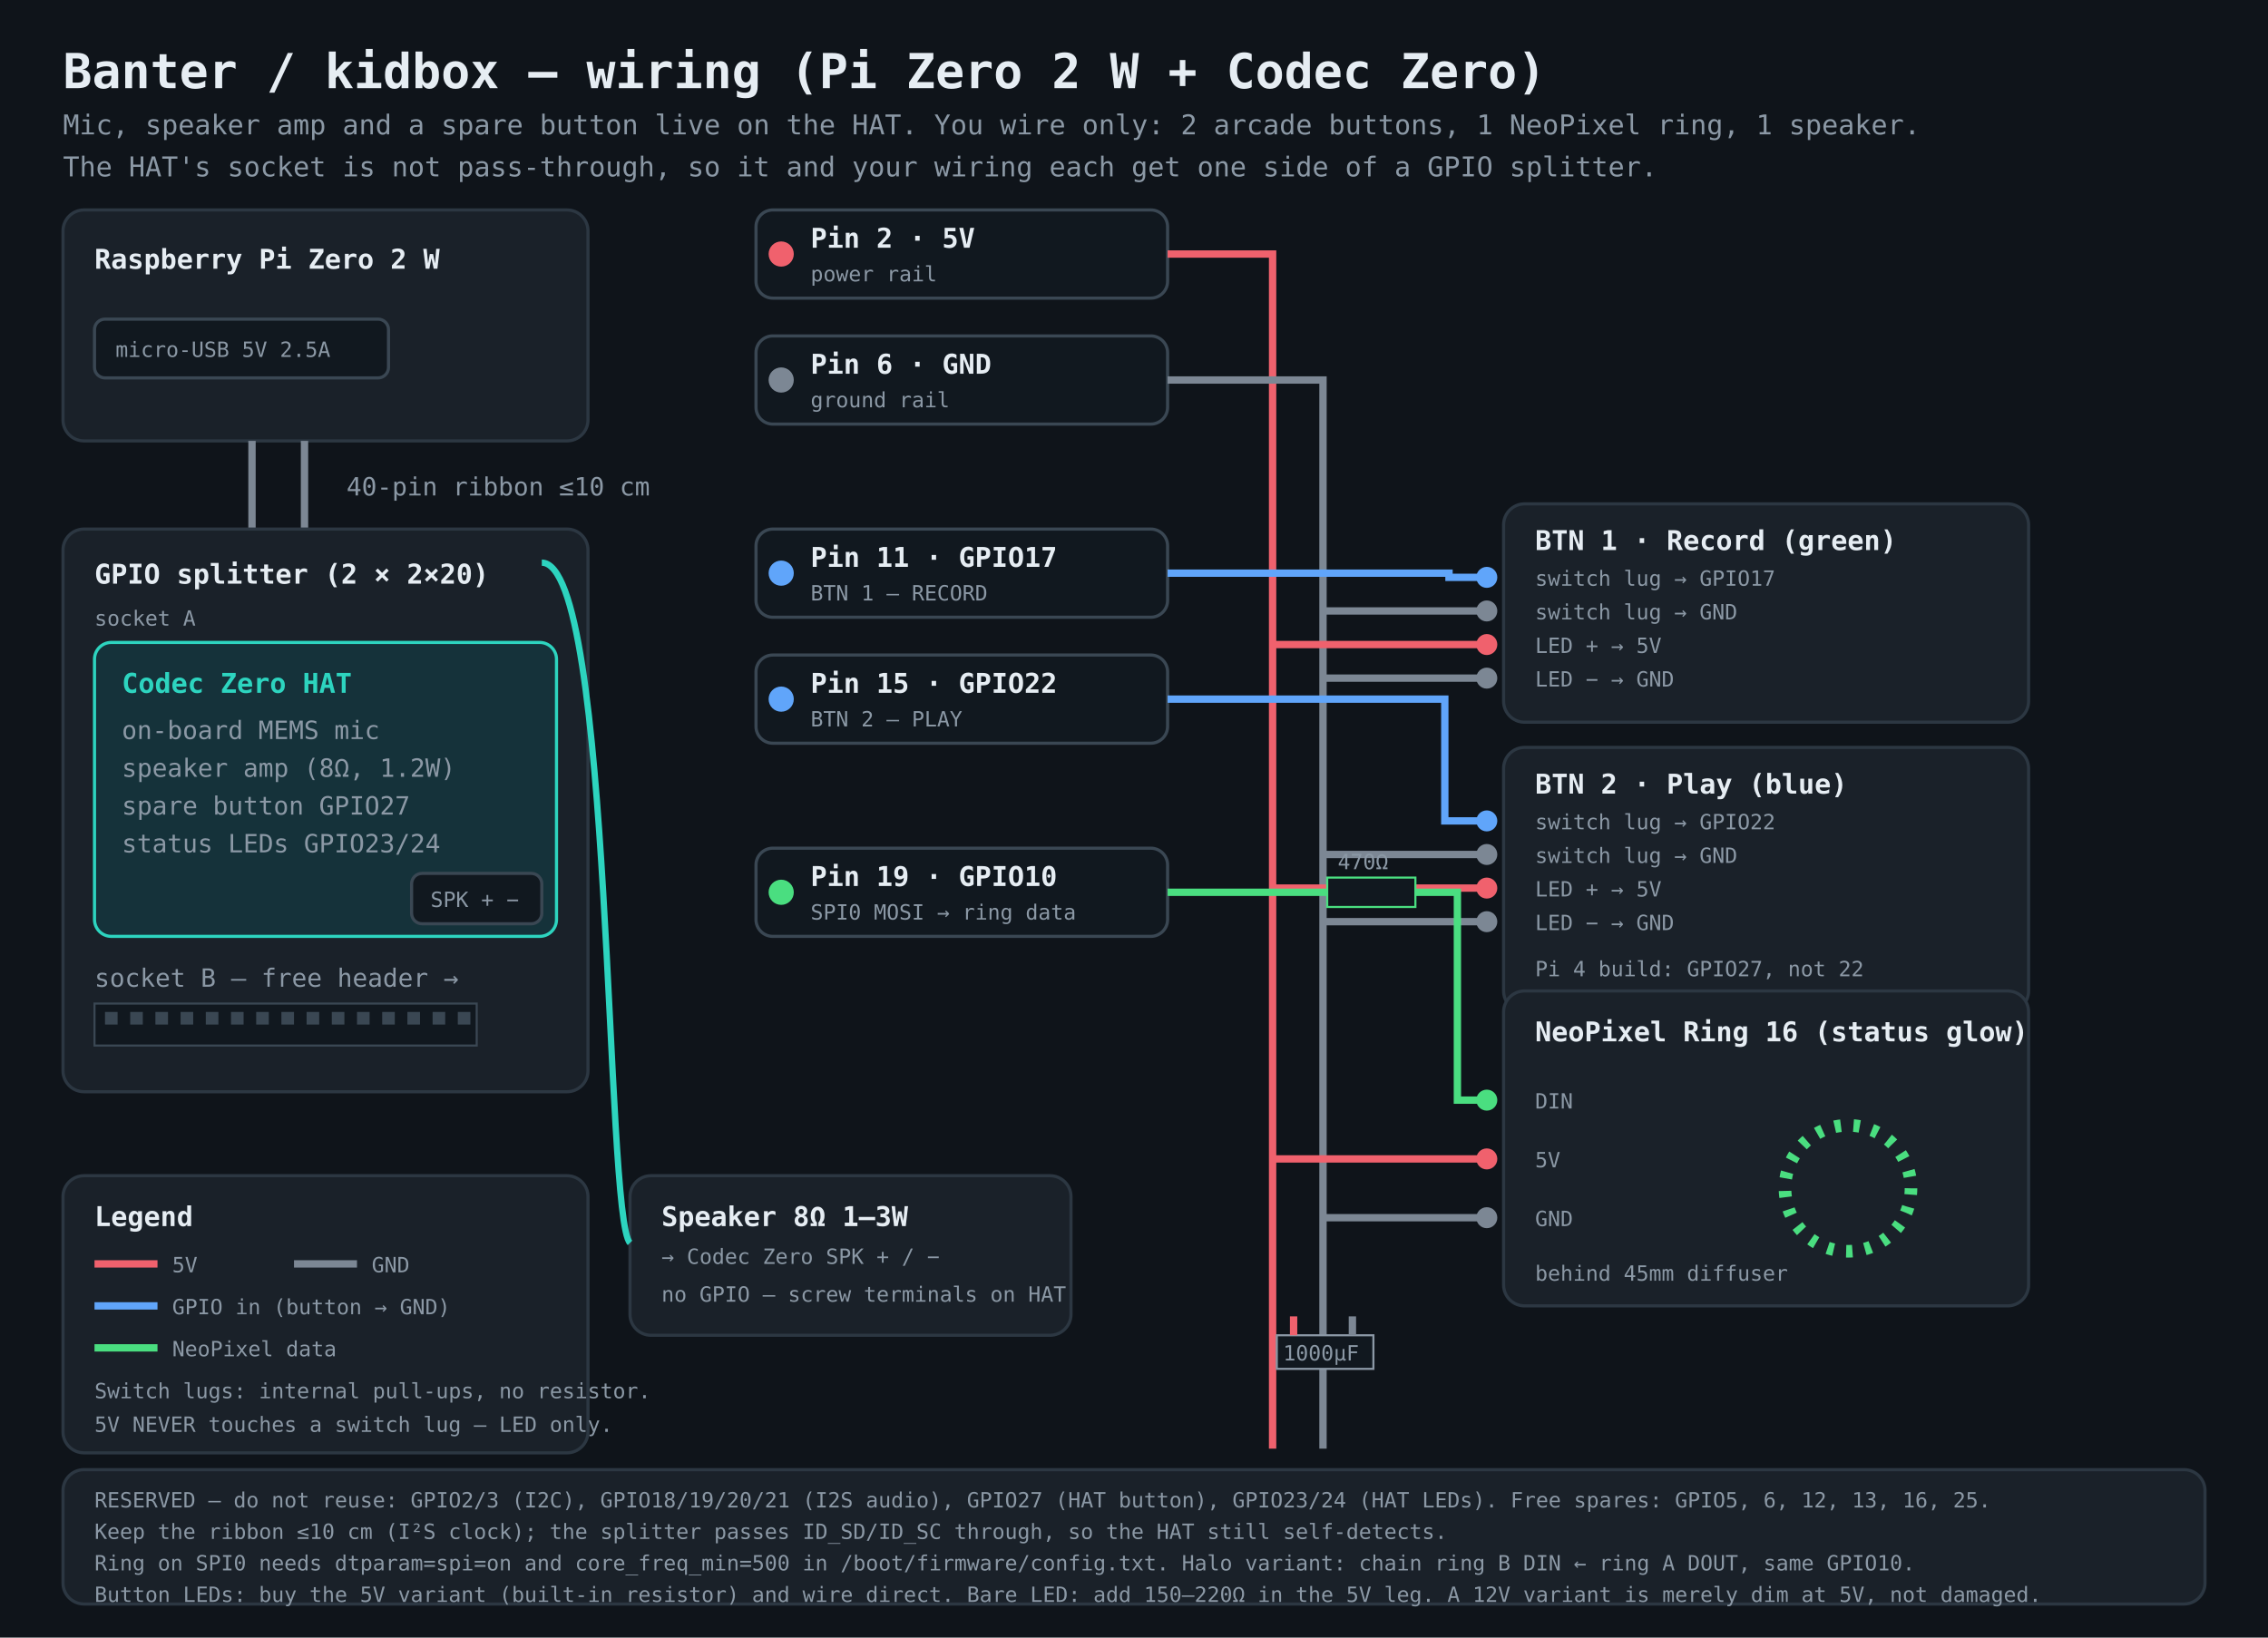
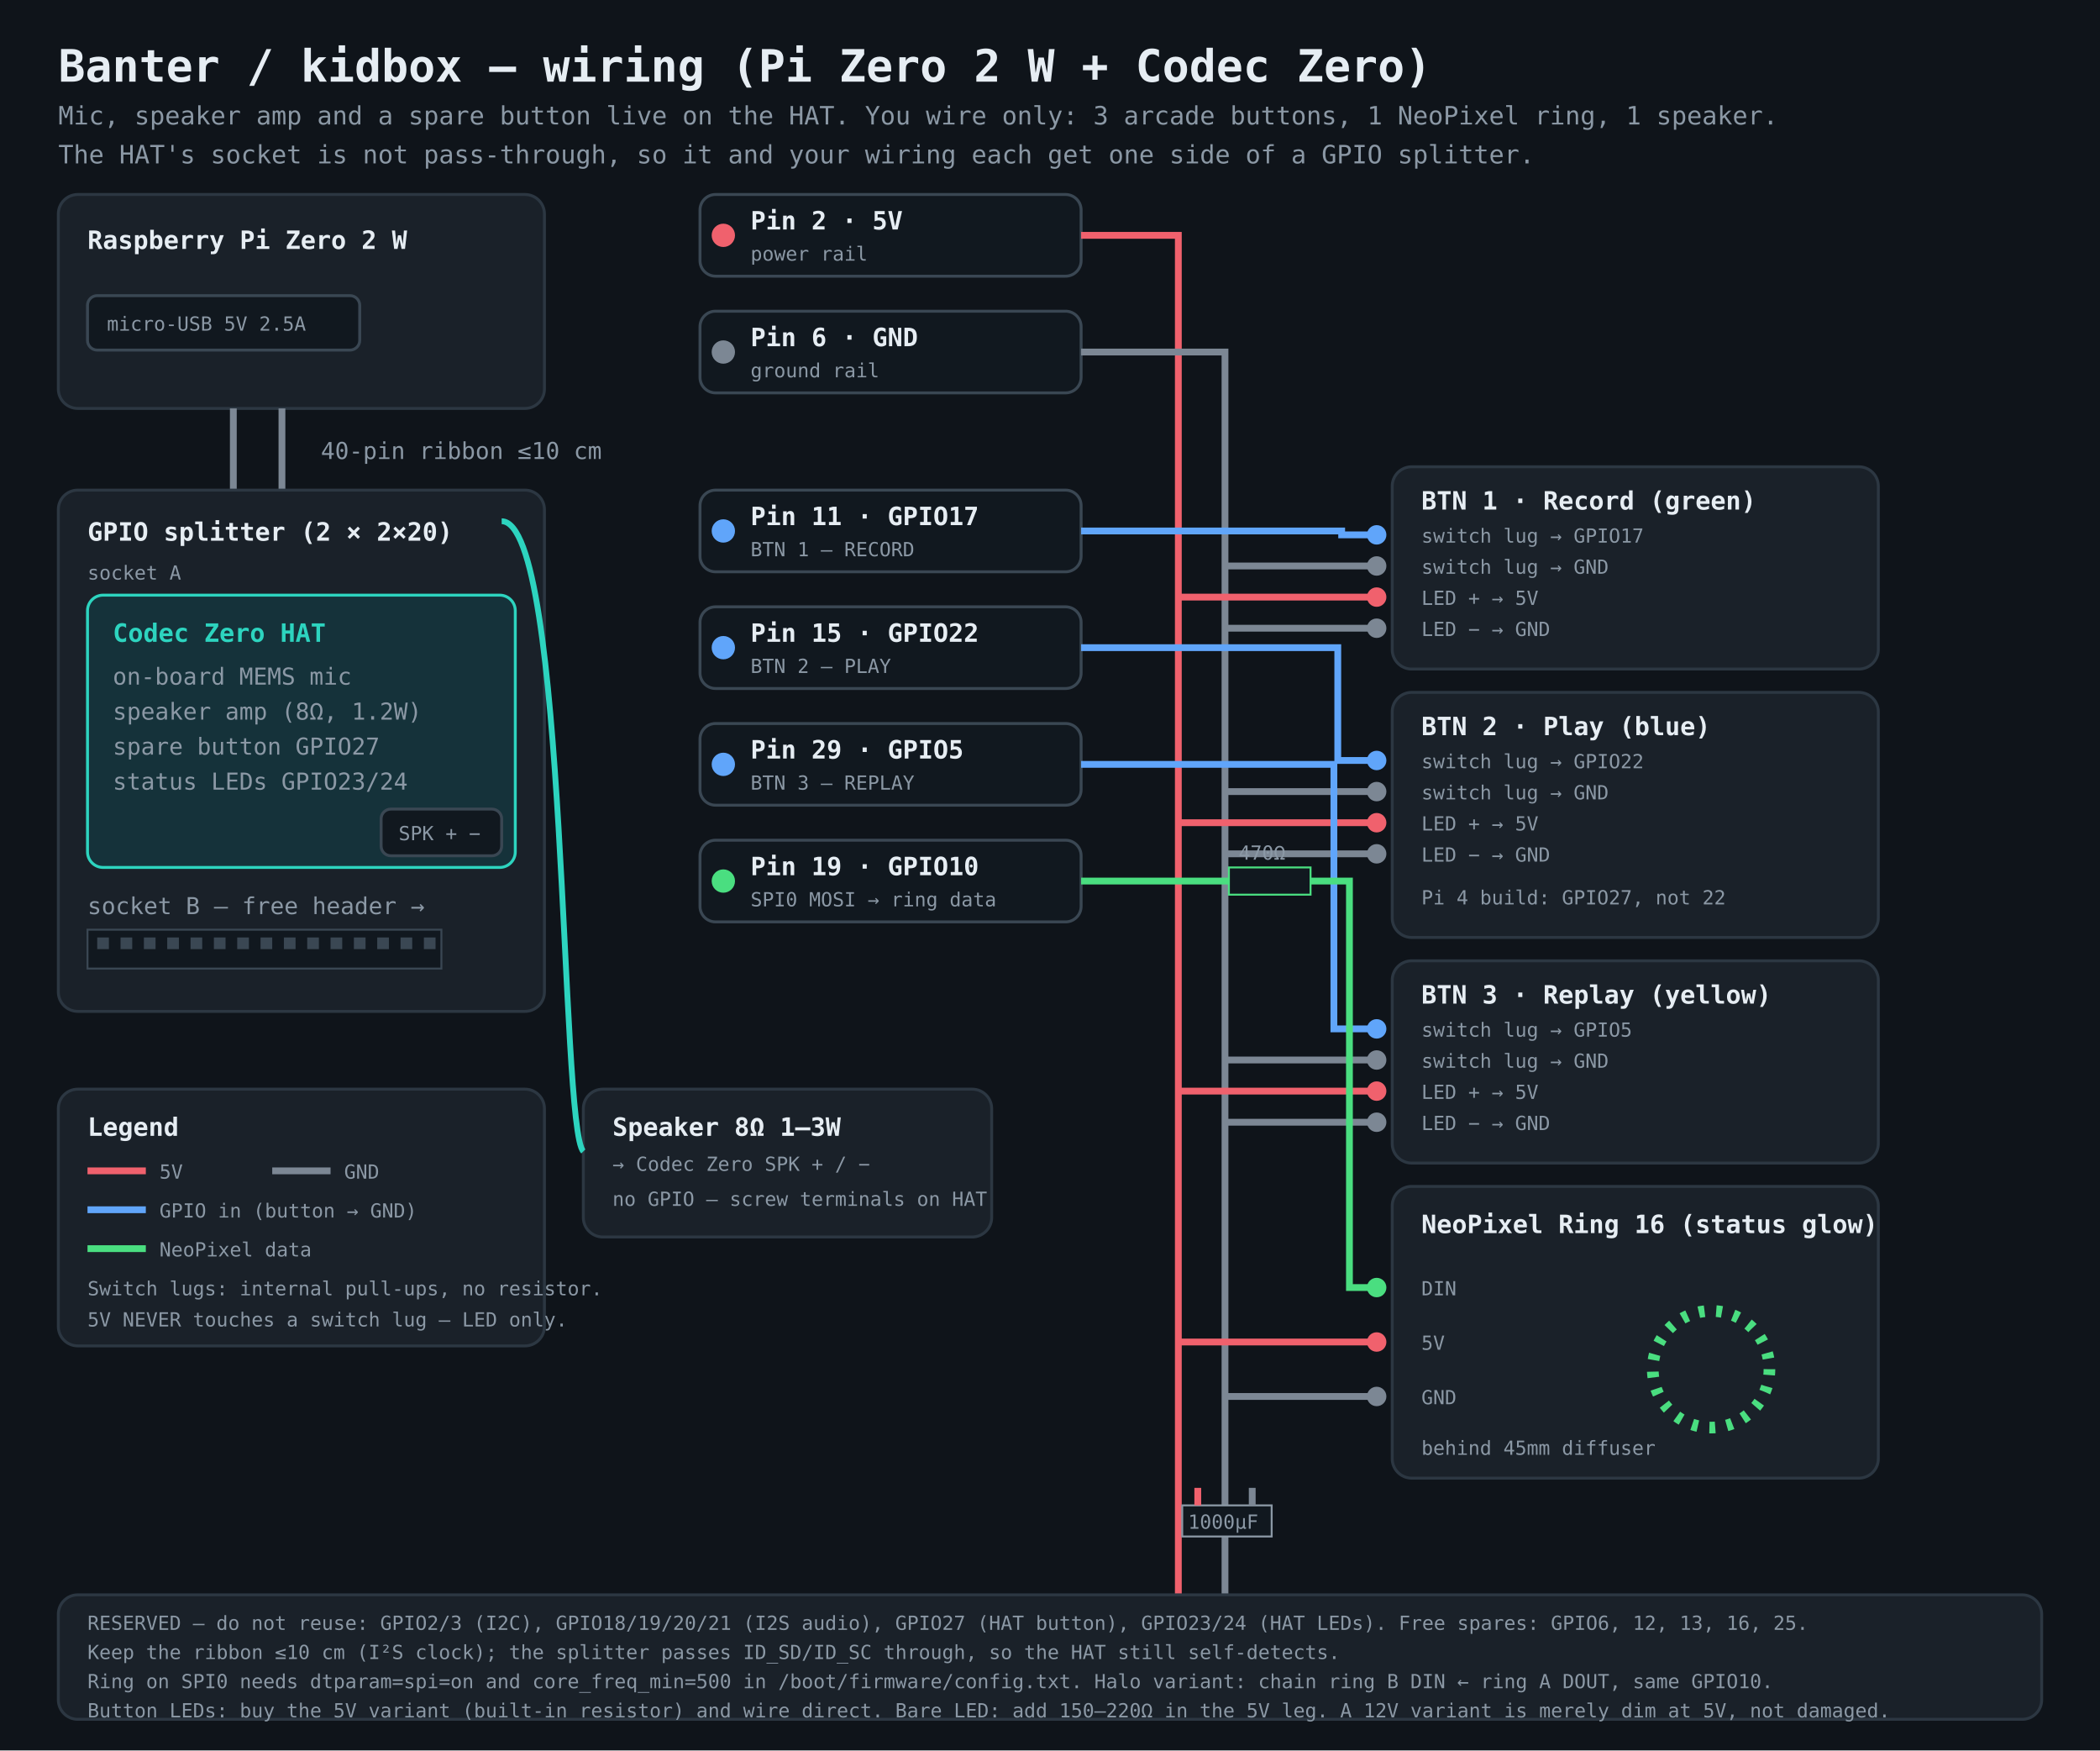
- <svg xmlns="http://www.w3.org/2000/svg" viewBox="0 0 1080 780" font-family="ui-monospace, 'JetBrains Mono', Menlo, monospace">
+ <svg xmlns="http://www.w3.org/2000/svg" viewBox="0 0 1080 900" font-family="ui-monospace, 'JetBrains Mono', Menlo, monospace">
  <style>
    .bg{fill:#0f141a}
    .panel{fill:#1a2129;stroke:#2c3742;stroke-width:1.5}
    .hat{fill:#15323a;stroke:#2dd4bf;stroke-width:1.5}
    .pin{fill:#11181f;stroke:#3a4753;stroke-width:1.5}
    .title{fill:#e6edf3;font-size:23px;font-weight:700}
    .sub{fill:#8b98a5;font-size:13px}
    .lbls{fill:#e6edf3;font-size:13px;font-weight:700}
    .mut{fill:#8b98a5;font-size:12px}
    .tiny{fill:#8b98a5;font-size:10px}
    .teal{fill:#2dd4bf;font-size:13px;font-weight:700}
    .w5{stroke:#f0616d;stroke-width:3.5;fill:none}
    .wg{stroke:#7c8794;stroke-width:3.5;fill:none}
    .wd{stroke:#4ade80;stroke-width:3.5;fill:none}
    .wb{stroke:#60a5fa;stroke-width:3.5;fill:none}
    .dot5{fill:#f0616d}.dotg{fill:#7c8794}.dotd{fill:#4ade80}.dotb{fill:#60a5fa}
  </style>
-   <rect class="bg" x="0" y="0" width="1080" height="780" />
+   <rect class="bg" x="0" y="0" width="1080" height="900" />
  <text class="title" x="30" y="42">Banter / kidbox — wiring (Pi Zero 2 W + Codec Zero)</text>
-   <text class="sub" x="30" y="64">Mic, speaker amp and a spare button live on the HAT. You wire only: 2 arcade buttons, 1 NeoPixel ring, 1 speaker.</text>
+   <text class="sub" x="30" y="64">Mic, speaker amp and a spare button live on the HAT. You wire only: 3 arcade buttons, 1 NeoPixel ring, 1 speaker.</text>
  <text class="sub" x="30" y="84">The HAT's socket is not pass-through, so it and your wiring each get one side of a GPIO splitter.</text>
  <rect class="panel" x="30" y="100" width="250" height="110" rx="10" />
  <text class="lbls" x="45" y="128">Raspberry Pi Zero 2 W</text>
  <rect class="pin" x="45" y="152" width="140" height="28" rx="5" />
  <text class="tiny" x="55" y="170">micro-USB  5V 2.5A</text>
  <line x1="120" y1="210" x2="120" y2="252" class="wg" />
  <line x1="145" y1="210" x2="145" y2="252" class="wg" />
  <text class="mut" x="165" y="236">40-pin ribbon  ≤10 cm</text>
  <rect class="panel" x="30" y="252" width="250" height="268" rx="10" />
  <text class="lbls" x="45" y="278">GPIO splitter  (2 × 2×20)</text>
  <text class="tiny" x="45" y="298">socket A</text>
  <rect class="hat" x="45" y="306" width="220" height="140" rx="8" />
  <text class="teal" x="58" y="330">Codec Zero HAT</text>
  <text class="mut" x="58" y="352">on-board MEMS mic</text>
  <text class="mut" x="58" y="370">speaker amp (8Ω, 1.2W)</text>
  <text class="mut" x="58" y="388">spare button  GPIO27</text>
  <text class="mut" x="58" y="406">status LEDs  GPIO23/24</text>
  <rect class="pin" x="196" y="416" width="62" height="24" rx="5" />
  <text class="tiny" x="205" y="432">SPK + −</text>
  <text class="mut" x="45" y="470">socket B — free header →</text>
  <rect x="45" y="478" width="182" height="20" fill="#11181f" stroke="#3a4753" />
  <g fill="#3a4753">
    <rect x="50" y="482" width="6" height="6" />
    <rect x="62" y="482" width="6" height="6" />
    <rect x="74" y="482" width="6" height="6" />
    <rect x="86" y="482" width="6" height="6" />
    <rect x="98" y="482" width="6" height="6" />
    <rect x="110" y="482" width="6" height="6" />
    <rect x="122" y="482" width="6" height="6" />
    <rect x="134" y="482" width="6" height="6" />
    <rect x="146" y="482" width="6" height="6" />
    <rect x="158" y="482" width="6" height="6" />
    <rect x="170" y="482" width="6" height="6" />
    <rect x="182" y="482" width="6" height="6" />
    <rect x="194" y="482" width="6" height="6" />
    <rect x="206" y="482" width="6" height="6" />
    <rect x="218" y="482" width="6" height="6" />
  </g>
  <rect class="pin" x="360" y="100" width="196" height="42" rx="8" />
  <circle class="dot5" cx="372" cy="121" r="6" />
  <text class="lbls" x="386" y="118">Pin 2 · 5V</text>
  <text class="tiny" x="386" y="134">power rail</text>
  <rect class="pin" x="360" y="160" width="196" height="42" rx="8" />
  <circle class="dotg" cx="372" cy="181" r="6" />
  <text class="lbls" x="386" y="178">Pin 6 · GND</text>
  <text class="tiny" x="386" y="194">ground rail</text>
  <rect class="pin" x="360" y="252" width="196" height="42" rx="8" />
  <circle class="dotb" cx="372" cy="273" r="6" />
  <text class="lbls" x="386" y="270">Pin 11 · GPIO17</text>
  <text class="tiny" x="386" y="286">BTN 1 — RECORD</text>
  <rect class="pin" x="360" y="312" width="196" height="42" rx="8" />
  <circle class="dotb" cx="372" cy="333" r="6" />
  <text class="lbls" x="386" y="330">Pin 15 · GPIO22</text>
  <text class="tiny" x="386" y="346">BTN 2 — PLAY</text>
-   <rect class="pin" x="360" y="404" width="196" height="42" rx="8" />
-   <circle class="dotd" cx="372" cy="425" r="6" />
-   <text class="lbls" x="386" y="422">Pin 19 · GPIO10</text>
-   <text class="tiny" x="386" y="438">SPI0 MOSI → ring data</text>
-   <path class="w5" d="M556 121 H606 V690" />
-   <path class="wg" d="M556 181 H630 V690" />
-   <text class="tiny" x="592" y="708">5V</text>
-   <text class="tiny" x="618" y="708">GND</text>
+   <rect class="pin" x="360" y="372" width="196" height="42" rx="8" />
+   <circle class="dotb" cx="372" cy="393" r="6" />
+   <text class="lbls" x="386" y="390">Pin 29 · GPIO5</text>
+   <text class="tiny" x="386" y="406">BTN 3 — REPLAY</text>
+   <rect class="pin" x="360" y="432" width="196" height="42" rx="8" />
+   <circle class="dotd" cx="372" cy="453" r="6" />
+   <text class="lbls" x="386" y="450">Pin 19 · GPIO10</text>
+   <text class="tiny" x="386" y="466">SPI0 MOSI → ring data</text>
+   <path class="w5" d="M556 121 H606 V830" />
+   <path class="wg" d="M556 181 H630 V830" />
+   <text class="tiny" x="592" y="848">5V</text>
+   <text class="tiny" x="618" y="848">GND</text>
  <rect class="panel" x="716" y="240" width="250" height="104" rx="10" />
  <text class="lbls" x="731" y="262">BTN 1 · Record (green)</text>
  <text class="tiny" x="731" y="279">switch lug → GPIO17</text>
  <text class="tiny" x="731" y="295">switch lug → GND</text>
  <text class="tiny" x="731" y="311">LED + → 5V</text>
  <text class="tiny" x="731" y="327">LED − → GND</text>
  <circle class="dotb" cx="708" cy="275" r="5" />
  <circle class="dotg" cx="708" cy="291" r="5" />
  <circle class="dot5" cx="708" cy="307" r="5" />
  <circle class="dotg" cx="708" cy="323" r="5" />
  <path class="wb" d="M556 273 H690 V275 H708" />
  <path class="wg" d="M630 291 H708" />
  <path class="w5" d="M606 307 H708" />
  <path class="wg" d="M630 323 H708" />
  <rect class="panel" x="716" y="356" width="250" height="126" rx="10" />
  <text class="lbls" x="731" y="378">BTN 2 · Play (blue)</text>
  <text class="tiny" x="731" y="395">switch lug → GPIO22</text>
  <text class="tiny" x="731" y="411">switch lug → GND</text>
  <text class="tiny" x="731" y="427">LED + → 5V</text>
  <text class="tiny" x="731" y="443">LED − → GND</text>
  <text class="tiny" x="731" y="465">Pi 4 build: GPIO27, not 22</text>
  <circle class="dotb" cx="708" cy="391" r="5" />
  <circle class="dotg" cx="708" cy="407" r="5" />
  <circle class="dot5" cx="708" cy="423" r="5" />
  <circle class="dotg" cx="708" cy="439" r="5" />
  <path class="wb" d="M556 333 H688 V391 H708" />
  <path class="wg" d="M630 407 H708" />
  <path class="w5" d="M606 423 H708" />
  <path class="wg" d="M630 439 H708" />
-   <rect class="panel" x="716" y="472" width="250" height="150" rx="10" />
-   <text class="lbls" x="731" y="496">NeoPixel Ring 16 (status glow)</text>
-   <circle cx="880" cy="566" r="30" fill="none" stroke="#4ade80" stroke-width="6" stroke-dasharray="3 6" />
-   <text class="tiny" x="731" y="528">DIN</text>
-   <text class="tiny" x="731" y="556">5V</text>
-   <text class="tiny" x="731" y="584">GND</text>
-   <text class="tiny" x="731" y="610">behind 45mm diffuser</text>
-   <circle class="dotd" cx="708" cy="524" r="5" />
-   <circle class="dot5" cx="708" cy="552" r="5" />
-   <circle class="dotg" cx="708" cy="580" r="5" />
-   <path class="wd" d="M556 425 H632" />
-   <rect x="632" y="418" width="42" height="14" fill="#11181f" stroke="#4ade80" />
-   <text class="tiny" x="637" y="414">470Ω</text>
-   <path class="wd" d="M674 425 H694 V524 H708" />
-   <path class="w5" d="M606 552 H708" />
-   <path class="wg" d="M630 580 H708" />
-   <rect x="608" y="636" width="46" height="16" fill="#11181f" stroke="#8b98a5" />
-   <text class="tiny" x="611" y="648">1000µF</text>
-   <path class="w5" d="M616 636 V627" />
-   <path class="wg" d="M644 636 V627" />
+   <rect class="panel" x="716" y="494" width="250" height="104" rx="10" />
+   <text class="lbls" x="731" y="516">BTN 3 · Replay (yellow)</text>
+   <text class="tiny" x="731" y="533">switch lug → GPIO5</text>
+   <text class="tiny" x="731" y="549">switch lug → GND</text>
+   <text class="tiny" x="731" y="565">LED + → 5V</text>
+   <text class="tiny" x="731" y="581">LED − → GND</text>
+   <circle class="dotb" cx="708" cy="529" r="5" />
+   <circle class="dotg" cx="708" cy="545" r="5" />
+   <circle class="dot5" cx="708" cy="561" r="5" />
+   <circle class="dotg" cx="708" cy="577" r="5" />
+   <path class="wb" d="M556 393 H686 V529 H708" />
+   <path class="wg" d="M630 545 H708" />
+   <path class="w5" d="M606 561 H708" />
+   <path class="wg" d="M630 577 H708" />
+   <rect class="panel" x="716" y="610" width="250" height="150" rx="10" />
+   <text class="lbls" x="731" y="634">NeoPixel Ring 16 (status glow)</text>
+   <circle cx="880" cy="704" r="30" fill="none" stroke="#4ade80" stroke-width="6" stroke-dasharray="3 6" />
+   <text class="tiny" x="731" y="666">DIN</text>
+   <text class="tiny" x="731" y="694">5V</text>
+   <text class="tiny" x="731" y="722">GND</text>
+   <text class="tiny" x="731" y="748">behind 45mm diffuser</text>
+   <circle class="dotd" cx="708" cy="662" r="5" />
+   <circle class="dot5" cx="708" cy="690" r="5" />
+   <circle class="dotg" cx="708" cy="718" r="5" />
+   <path class="wd" d="M556 453 H632" />
+   <rect x="632" y="446" width="42" height="14" fill="#11181f" stroke="#4ade80" />
+   <text class="tiny" x="637" y="442">470Ω</text>
+   <path class="wd" d="M674 453 H694 V662 H708" />
+   <path class="w5" d="M606 690 H708" />
+   <path class="wg" d="M630 718 H708" />
+   <rect x="608" y="774" width="46" height="16" fill="#11181f" stroke="#8b98a5" />
+   <text class="tiny" x="611" y="786">1000µF</text>
+   <path class="w5" d="M616 774 V765" />
+   <path class="wg" d="M644 774 V765" />
  <rect class="panel" x="300" y="560" width="210" height="76" rx="10" />
  <text class="lbls" x="315" y="584">Speaker 8Ω 1–3W</text>
  <text class="tiny" x="315" y="602">→ Codec Zero SPK + / −</text>
  <text class="tiny" x="315" y="620">no GPIO — screw terminals on HAT</text>
  <path d="M258 268 C 292 268, 288 580, 300 592" fill="none" stroke="#2dd4bf" stroke-width="3" />
  <rect class="panel" x="30" y="560" width="250" height="132" rx="10" />
  <text class="lbls" x="45" y="584">Legend</text>
  <line x1="45" y1="602" x2="75" y2="602" class="w5" />
  <text class="tiny" x="82" y="606">5V</text>
  <line x1="140" y1="602" x2="170" y2="602" class="wg" />
  <text class="tiny" x="177" y="606">GND</text>
  <line x1="45" y1="622" x2="75" y2="622" class="wb" />
  <text class="tiny" x="82" y="626">GPIO in (button → GND)</text>
  <line x1="45" y1="642" x2="75" y2="642" class="wd" />
  <text class="tiny" x="82" y="646">NeoPixel data</text>
  <text class="tiny" x="45" y="666">Switch lugs: internal pull-ups, no resistor.</text>
  <text class="tiny" x="45" y="682">5V NEVER touches a switch lug — LED only.</text>
-   <rect class="panel" x="30" y="700" width="1020" height="64" rx="10" />
-   <text class="tiny" x="45" y="718">RESERVED — do not reuse: GPIO2/3 (I2C), GPIO18/19/20/21 (I2S audio), GPIO27 (HAT button), GPIO23/24 (HAT LEDs).  Free spares: GPIO5, 6, 12, 13, 16, 25.</text>
-   <text class="tiny" x="45" y="733">Keep the ribbon ≤10 cm (I²S clock); the splitter passes ID_SD/ID_SC through, so the HAT still self-detects.</text>
-   <text class="tiny" x="45" y="748">Ring on SPI0 needs  dtparam=spi=on  and  core_freq_min=500  in /boot/firmware/config.txt.   Halo variant: chain ring B DIN ← ring A DOUT, same GPIO10.</text>
-   <text class="tiny" x="45" y="763">Button LEDs: buy the 5V variant (built-in resistor) and wire direct. Bare LED: add 150–220Ω in the 5V leg. A 12V variant is merely dim at 5V, not damaged.</text>
+   <rect class="panel" x="30" y="820" width="1020" height="64" rx="10" />
+   <text class="tiny" x="45" y="838">RESERVED — do not reuse: GPIO2/3 (I2C), GPIO18/19/20/21 (I2S audio), GPIO27 (HAT button), GPIO23/24 (HAT LEDs).  Free spares: GPIO6, 12, 13, 16, 25.</text>
+   <text class="tiny" x="45" y="853">Keep the ribbon ≤10 cm (I²S clock); the splitter passes ID_SD/ID_SC through, so the HAT still self-detects.</text>
+   <text class="tiny" x="45" y="868">Ring on SPI0 needs  dtparam=spi=on  and  core_freq_min=500  in /boot/firmware/config.txt.   Halo variant: chain ring B DIN ← ring A DOUT, same GPIO10.</text>
+   <text class="tiny" x="45" y="883">Button LEDs: buy the 5V variant (built-in resistor) and wire direct. Bare LED: add 150–220Ω in the 5V leg. A 12V variant is merely dim at 5V, not damaged.</text>
</svg>
